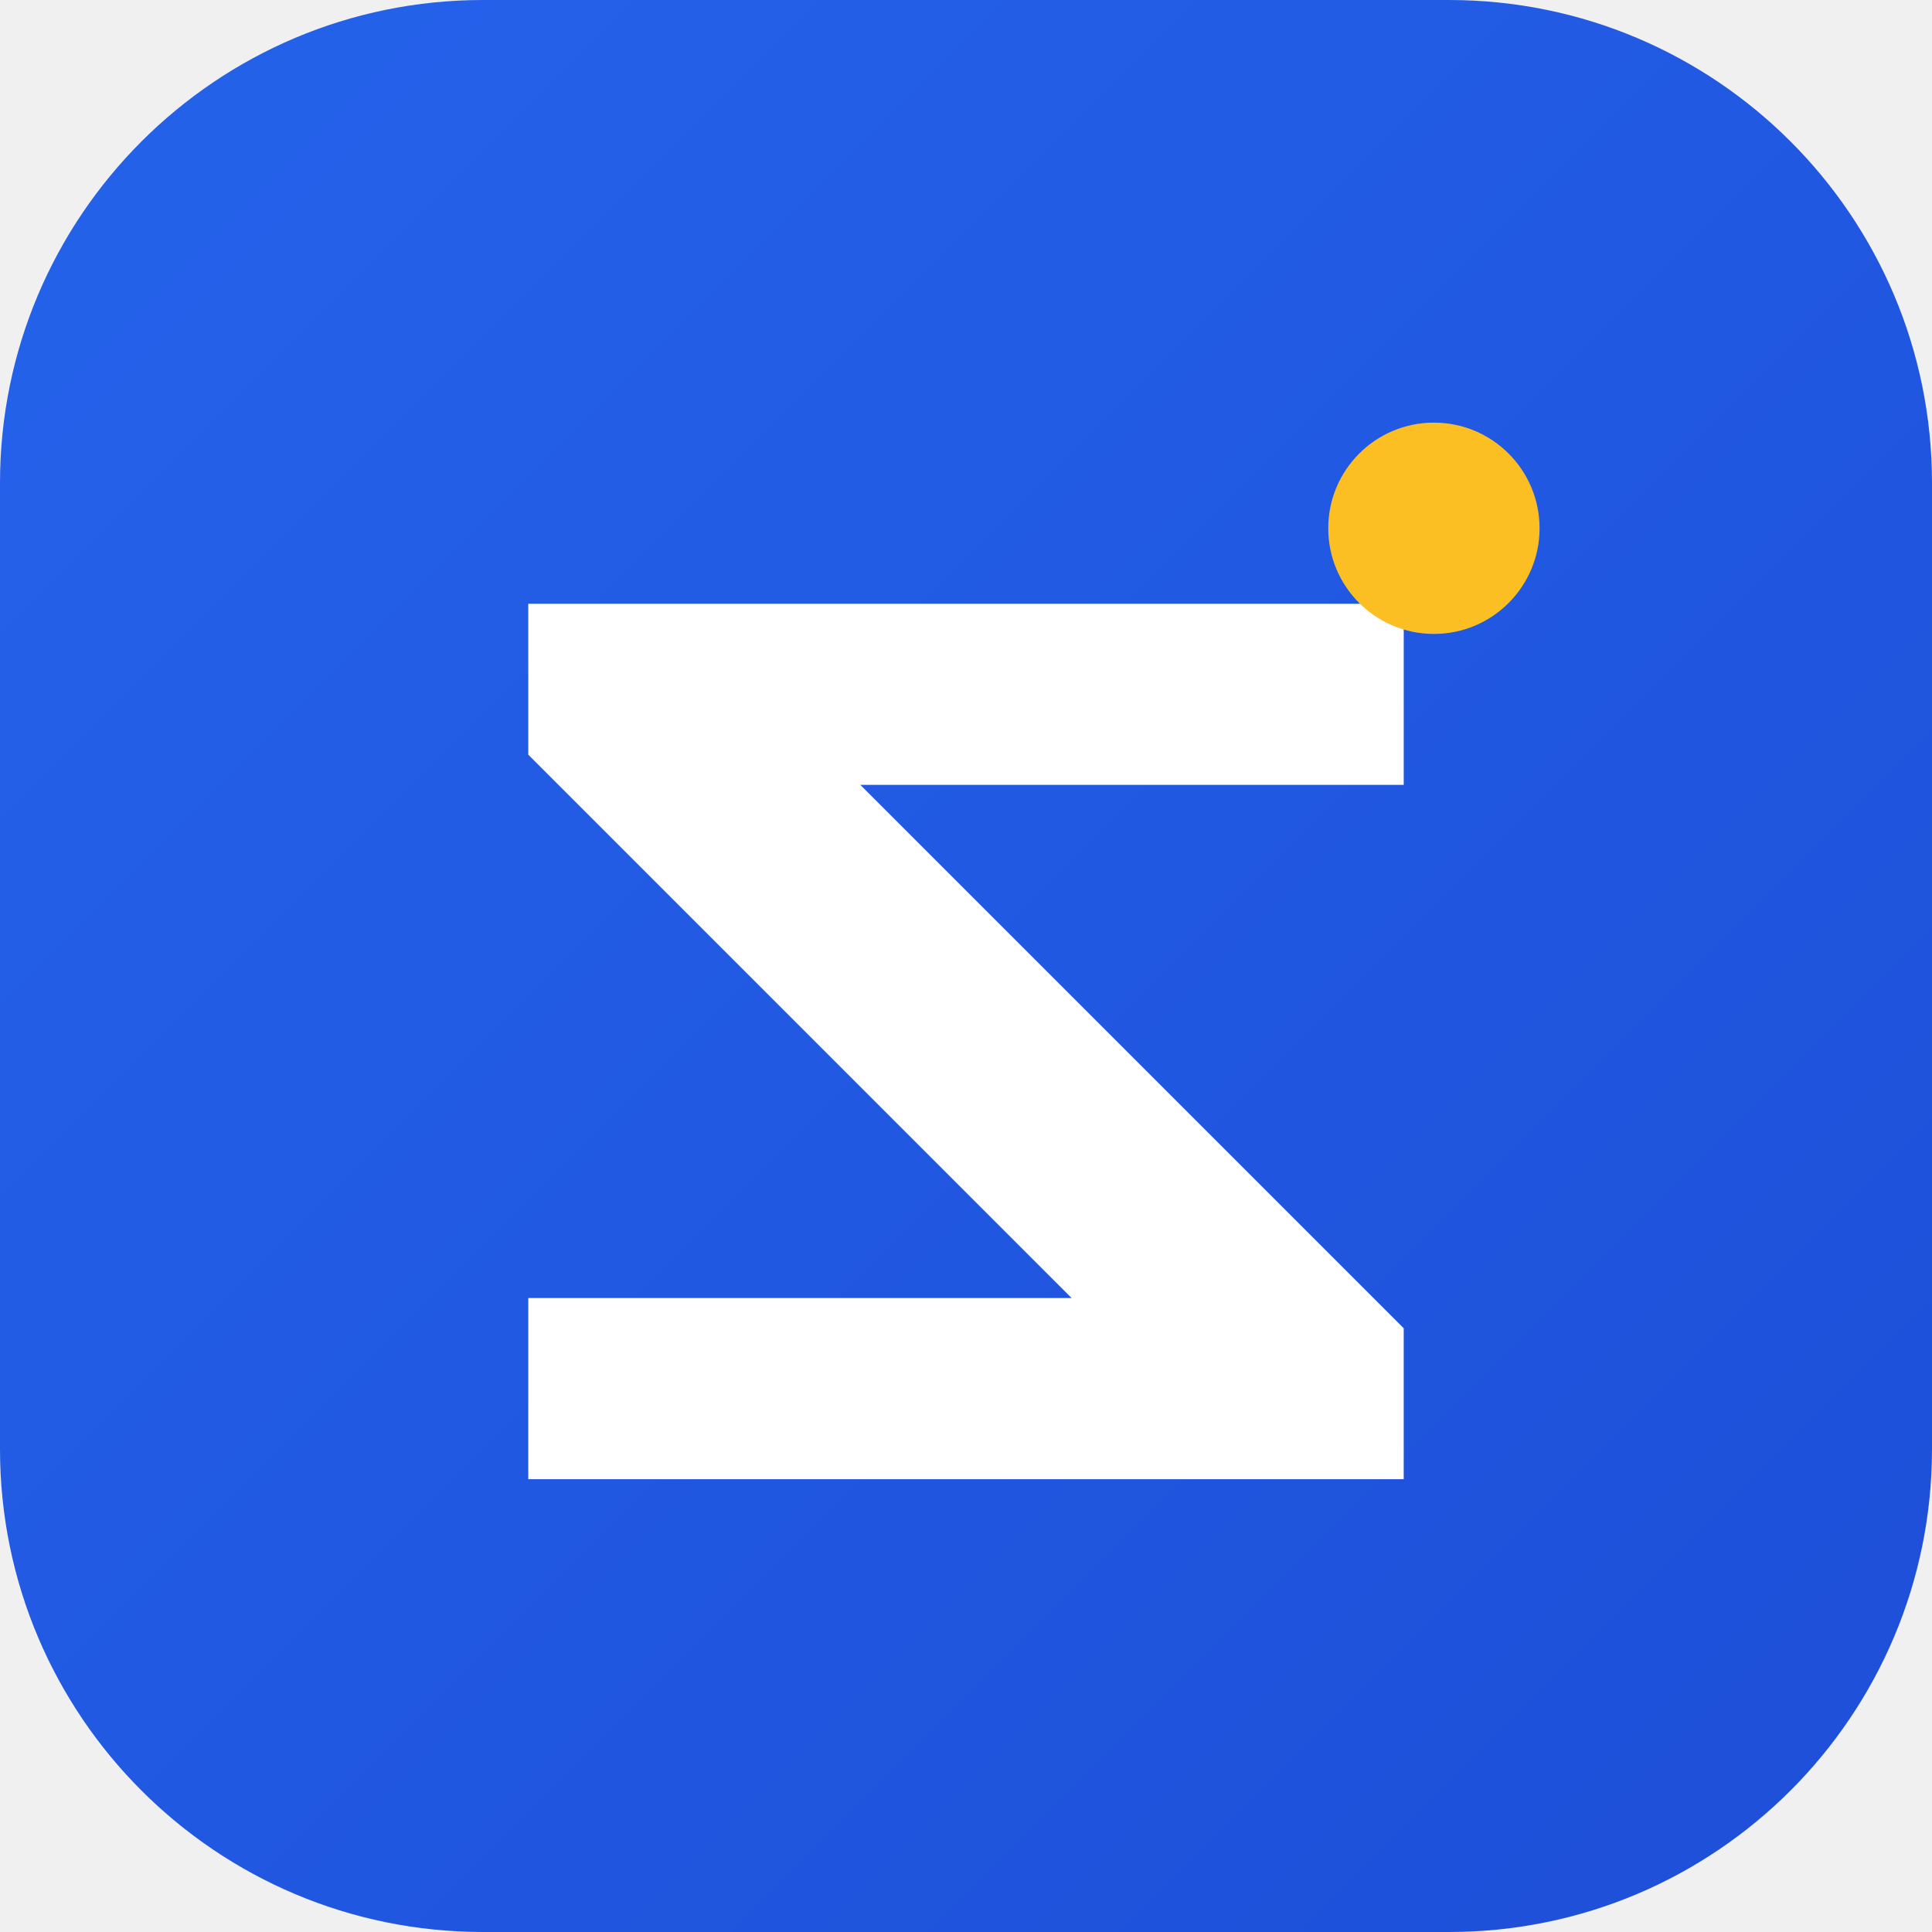
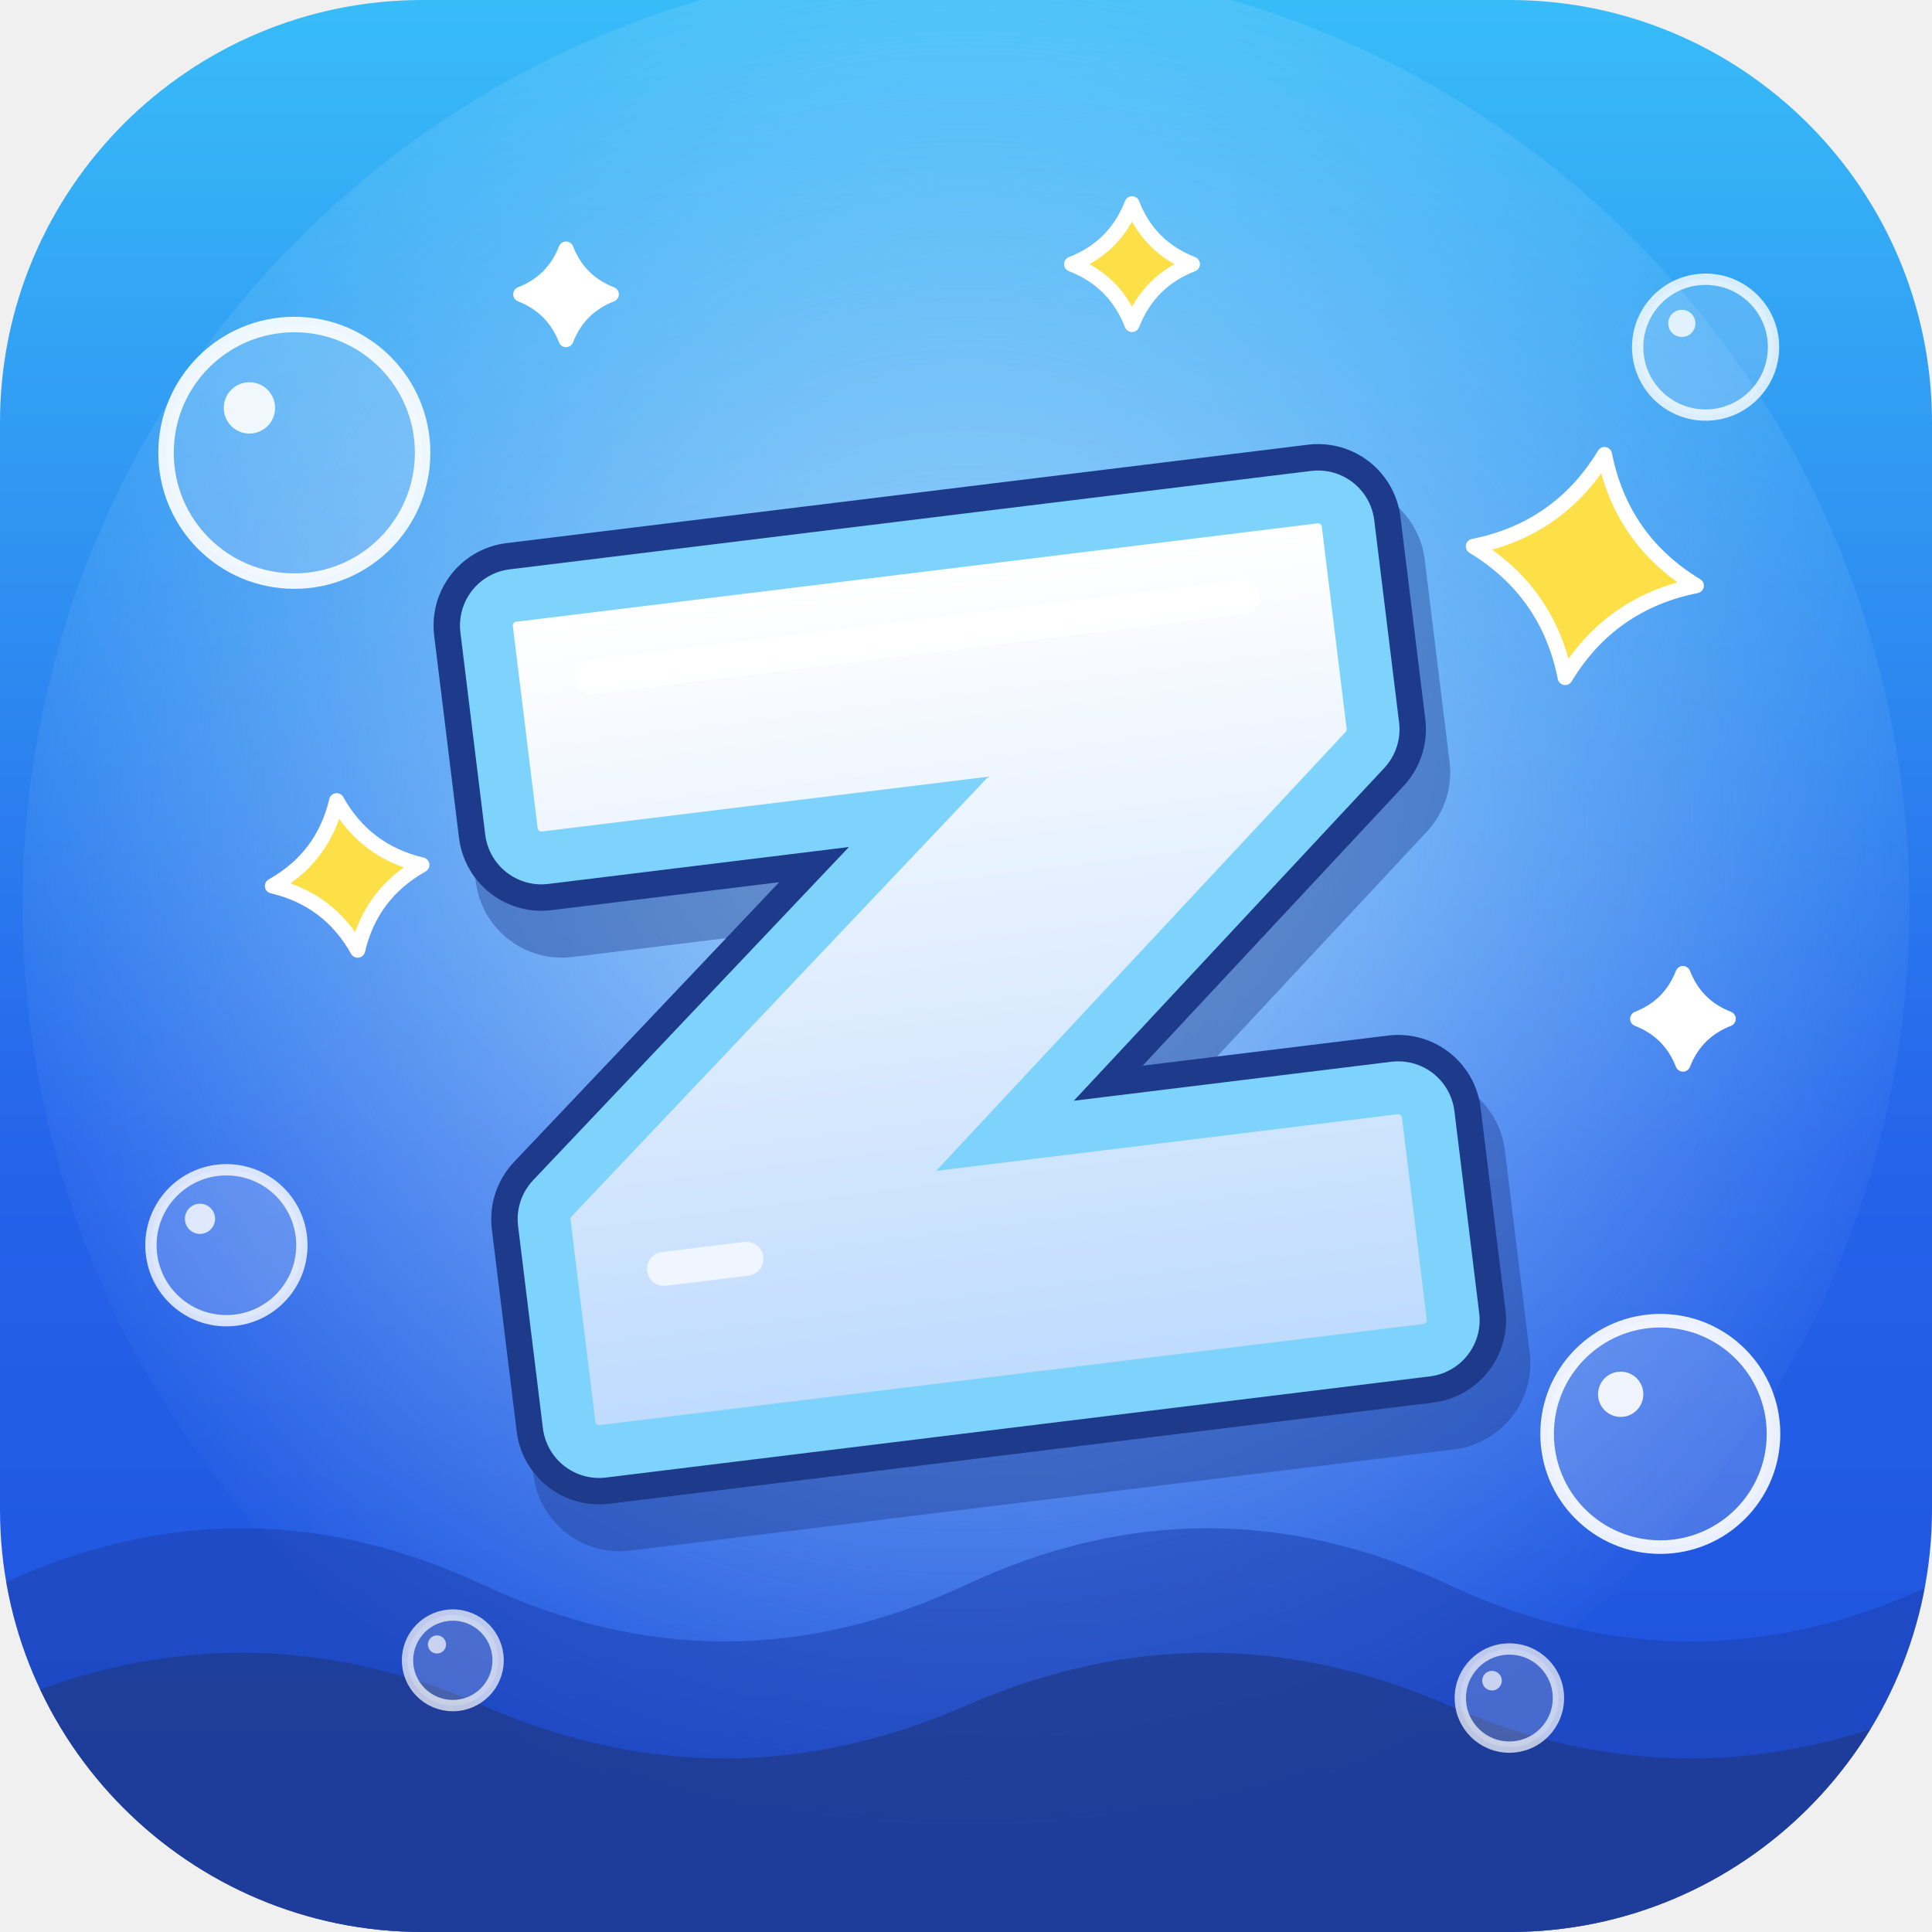
- <svg xmlns="http://www.w3.org/2000/svg" viewBox="0 0 512 512">
+ <svg xmlns="http://www.w3.org/2000/svg" viewBox="0 0 512 512" width="512" height="512">
  <defs>
-     <linearGradient id="bg" x1="0%" y1="0%" x2="100%" y2="100%">
-       <stop offset="0%" stop-color="#2563eb" />
-       <stop offset="100%" stop-color="#1d4ed8" />
+     <linearGradient id="bg" x1="0" y1="0" x2="0" y2="1">
+       <stop offset="0" stop-color="#38bdf8" />
+       <stop offset=".6" stop-color="#2563eb" />
+       <stop offset="1" stop-color="#1d4ed8" />
    </linearGradient>
+     <radialGradient id="glow" cx=".5" cy=".45" r=".55">
+       <stop offset="0" stop-color="#bae6fd" stop-opacity=".85" />
+       <stop offset="1" stop-color="#bae6fd" stop-opacity="0" />
+     </radialGradient>
+     <linearGradient id="zf" x1="0" y1="0" x2="0" y2="1">
+       <stop offset="0" stop-color="#ffffff" />
+       <stop offset="1" stop-color="#bfdbfe" />
+     </linearGradient>
+     <clipPath id="r">
+       <rect width="512" height="512" rx="112" />
+     </clipPath>
  </defs>
-   <rect width="512" height="512" rx="128" fill="url(#bg)" />
-   <path d="M140 160h232v48H228l144 144v40H140v-48h144L140 200z" fill="#ffffff" />
-   <circle cx="380" cy="140" r="28" fill="#fbbf24" />
+   <g clip-path="url(#r)">
+     <rect width="512" height="512" fill="url(#bg)" />
+     <circle cx="256" cy="240" r="250" fill="url(#glow)" />
+     <path d="M0,420 Q64,390 128,420 T256,420 T384,420 T512,420 V512 H0Z" fill="#1e40af" fill-opacity=".55" />
+     <path d="M0,452 Q64,424 128,452 T256,452 T384,452 T512,452 V512 H0Z" fill="#1e3a8a" fill-opacity=".7" />
+     <circle cx="78" cy="120" r="34" fill="#ffffff" fill-opacity=".18" stroke="#ffffff" stroke-opacity="0.9" stroke-width="4.1" />
+     <circle cx="66.1" cy="108.1" r="6.8" fill="#ffffff" fill-opacity="0.9" />
+     <circle cx="440" cy="380" r="30" fill="#ffffff" fill-opacity=".18" stroke="#ffffff" stroke-opacity="0.9" stroke-width="3.6" />
+     <circle cx="429.5" cy="369.5" r="6.0" fill="#ffffff" fill-opacity="0.9" />
+     <circle cx="60" cy="330" r="20" fill="#ffffff" fill-opacity=".18" stroke="#ffffff" stroke-opacity="0.8" stroke-width="3.0" />
+     <circle cx="53.0" cy="323.0" r="4.0" fill="#ffffff" fill-opacity="0.8" />
+     <circle cx="452" cy="92" r="18" fill="#ffffff" fill-opacity=".18" stroke="#ffffff" stroke-opacity="0.8" stroke-width="3.0" />
+     <circle cx="445.7" cy="85.7" r="3.6" fill="#ffffff" fill-opacity="0.8" />
+     <circle cx="400" cy="450" r="13" fill="#ffffff" fill-opacity=".18" stroke="#ffffff" stroke-opacity="0.7" stroke-width="3.0" />
+     <circle cx="395.4" cy="445.4" r="2.6" fill="#ffffff" fill-opacity="0.7" />
+     <circle cx="120" cy="440" r="12" fill="#ffffff" fill-opacity=".18" stroke="#ffffff" stroke-opacity="0.7" stroke-width="3.0" />
+     <circle cx="115.8" cy="435.8" r="2.4" fill="#ffffff" fill-opacity="0.7" />
+     <path d="M420,120 Q428.4,141.6 450,150 Q428.4,158.4 420,180 Q411.6,158.4 390,150 Q411.6,141.6 420,120Z" fill="#fde047" stroke="#ffffff" stroke-width="4" stroke-linejoin="round" transform="rotate(10 420 150)" />
+     <path d="M92,212 Q97.6,226.4 112,232 Q97.6,237.6 92,252 Q86.4,237.6 72,232 Q86.4,226.4 92,212Z" fill="#fde047" stroke="#ffffff" stroke-width="4" stroke-linejoin="round" transform="rotate(-8 92 232)" />
+     <path d="M300,54 Q304.48,65.52 316,70 Q304.48,74.48 300,86 Q295.52,74.48 284,70 Q295.52,65.52 300,54Z" fill="#fde047" stroke="#ffffff" stroke-width="4" stroke-linejoin="round" transform="rotate(0 300 70)" />
+     <path d="M150,66 Q153.36,74.64 162,78 Q153.36,81.36 150,90 Q146.64,81.36 138,78 Q146.64,74.64 150,66Z" fill="#ffffff" stroke="#ffffff" stroke-width="4" stroke-linejoin="round" transform="rotate(0 150 78)" />
+     <path d="M446,258 Q449.36,266.64 458,270 Q449.36,273.36 446,282 Q442.64,273.36 434,270 Q442.64,266.64 446,258Z" fill="#ffffff" stroke="#ffffff" stroke-width="4" stroke-linejoin="round" transform="rotate(0 446 270)" />
+     <g transform="rotate(-7 256 266) translate(0,-8)" stroke-linejoin="round">
+       <polygon points="150,160 364,160 364,214 240,318 366,318 366,372 146,372 146,318 272,214 150,214" fill="#1e3a8a" stroke="#1e3a8a" stroke-width="46" transform="translate(4,12)" opacity=".4" />
+       <polygon points="150,160 364,160 364,214 240,318 366,318 366,372 146,372 146,318 272,214 150,214" fill="#1e3a8a" stroke="#1e3a8a" stroke-width="44" />
+       <polygon points="150,160 364,160 364,214 240,318 366,318 366,372 146,372 146,318 272,214 150,214" fill="#7dd3fc" stroke="#7dd3fc" stroke-width="30" />
+       <polygon points="150,160 364,160 364,214 240,318 366,318 366,372 146,372 146,318 272,214 150,214" fill="url(#zf)" stroke="url(#zf)" stroke-width="2" />
+       <path d="M168,176 H342" stroke="#ffffff" stroke-width="9" stroke-linecap="round" opacity=".9" />
+       <path d="M168,334 H190" stroke="#ffffff" stroke-width="9" stroke-linecap="round" opacity=".7" />
+     </g>
+   </g>
</svg>
